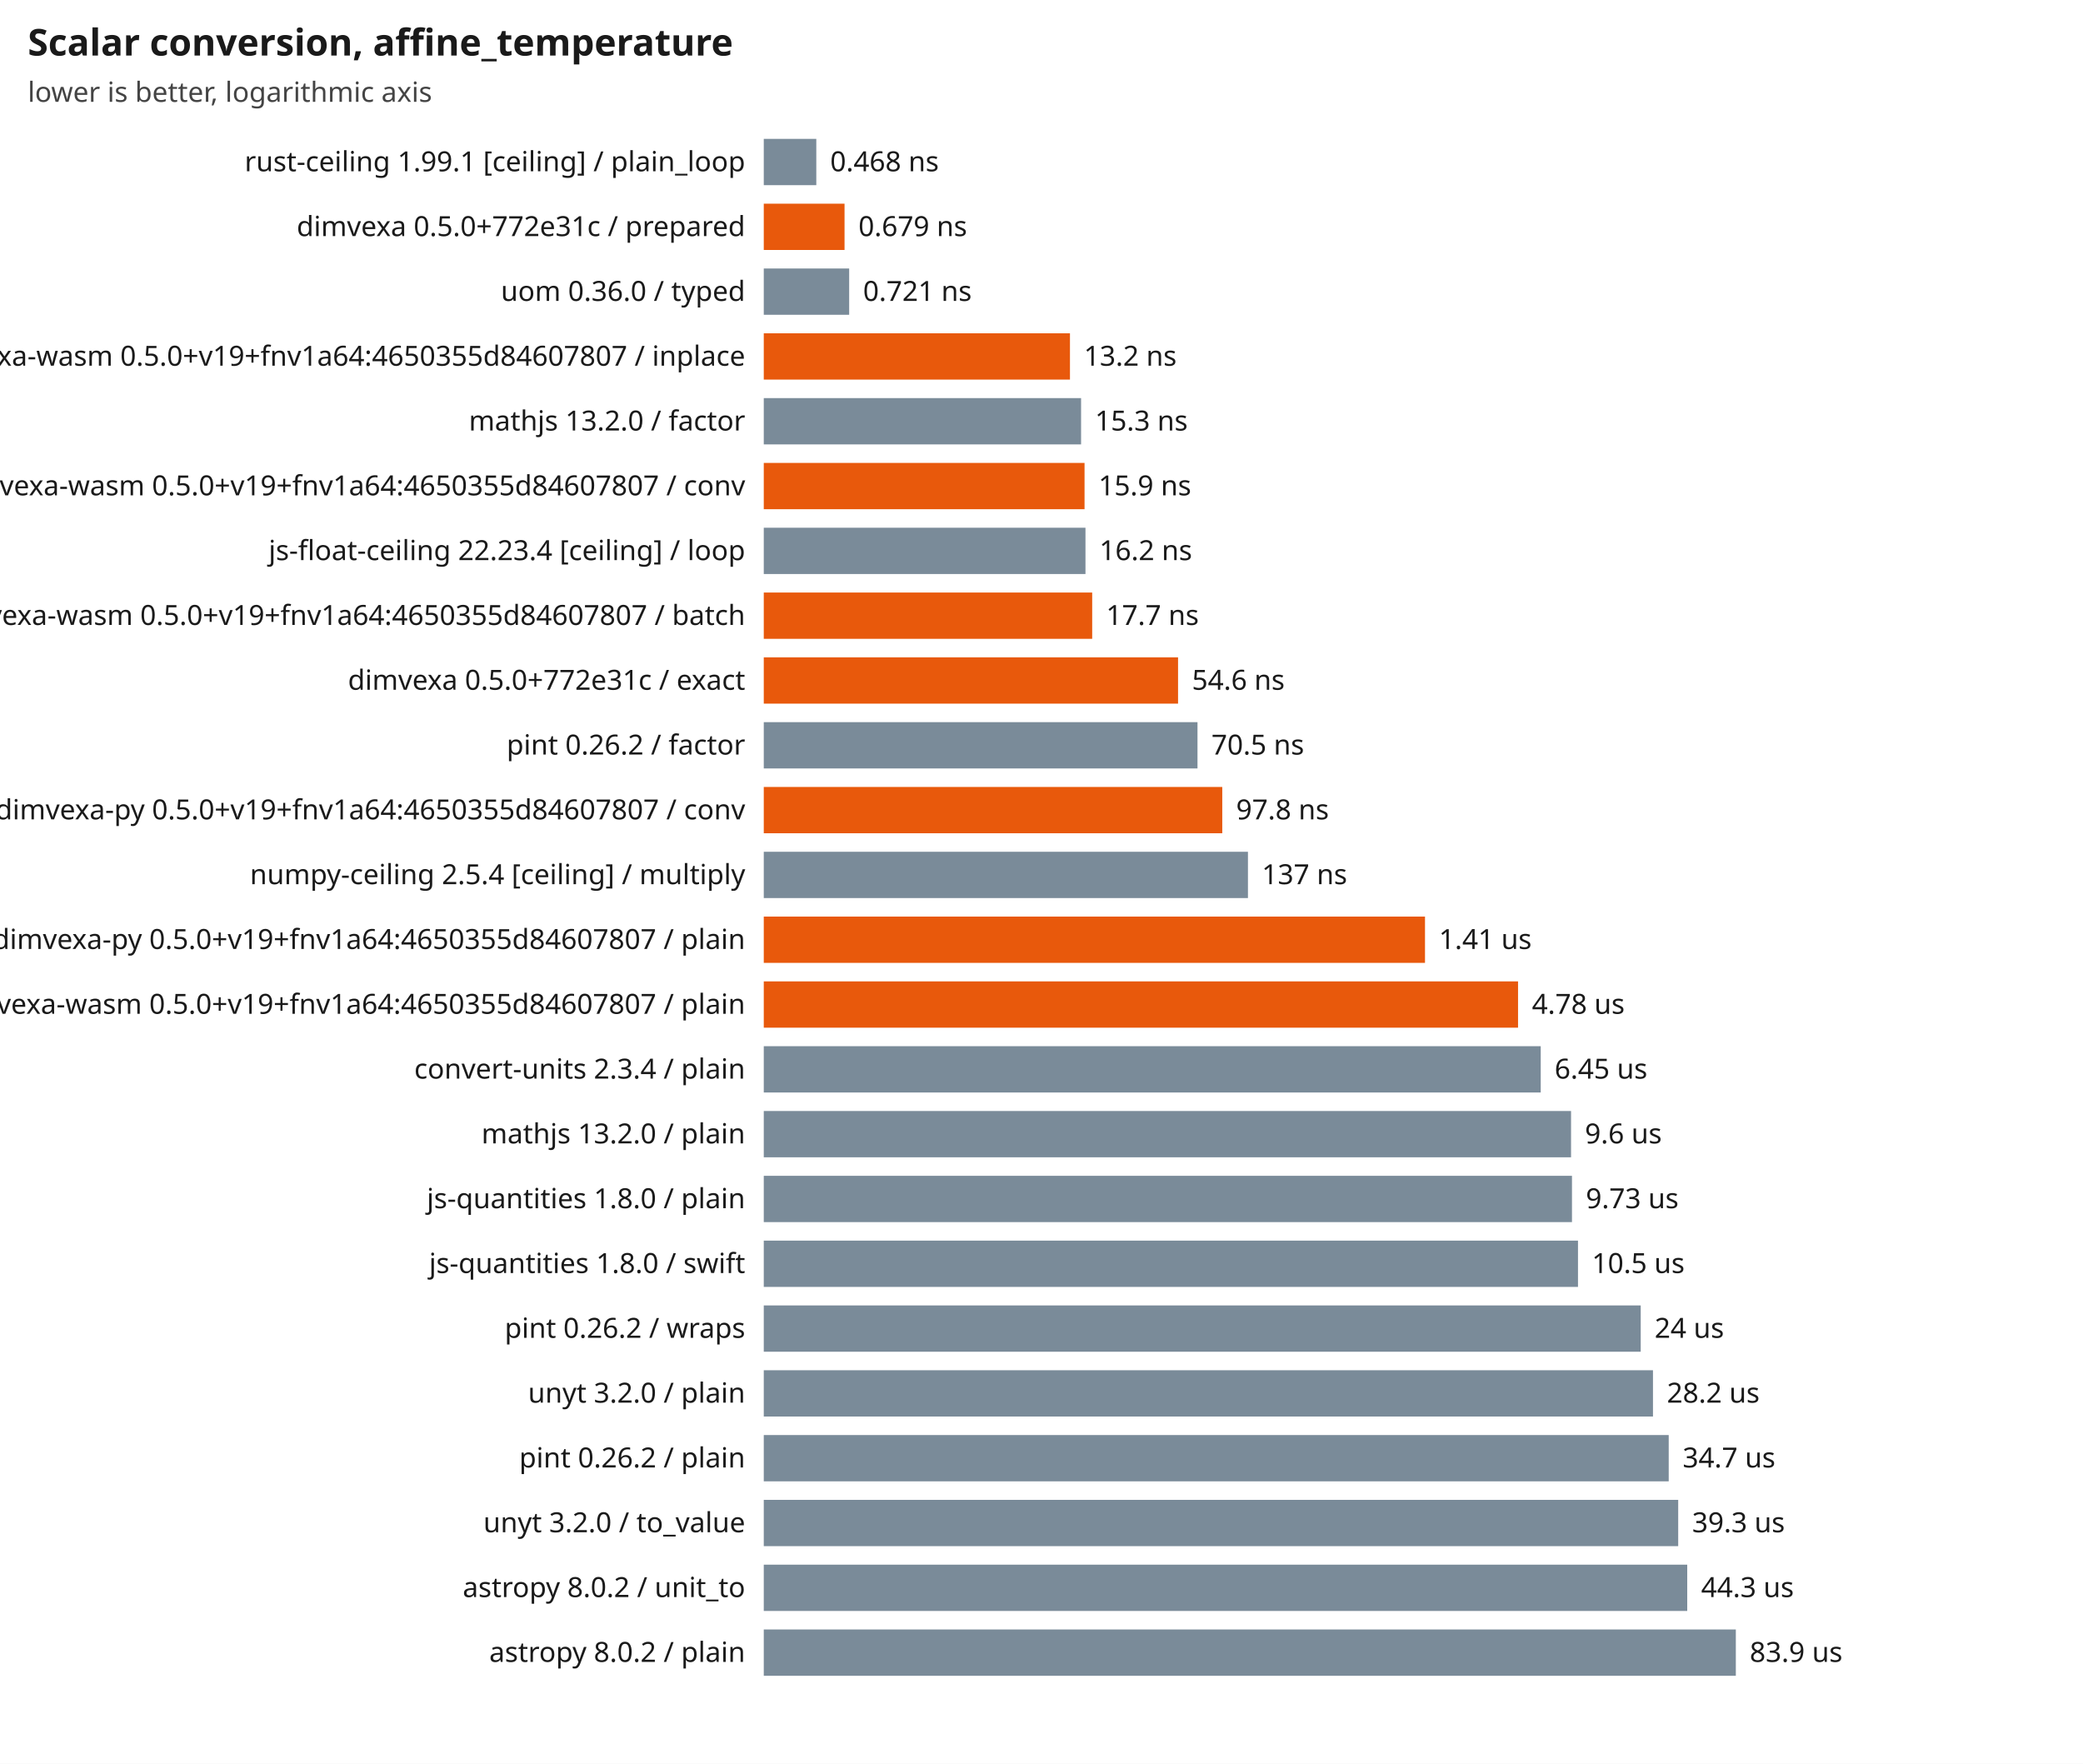
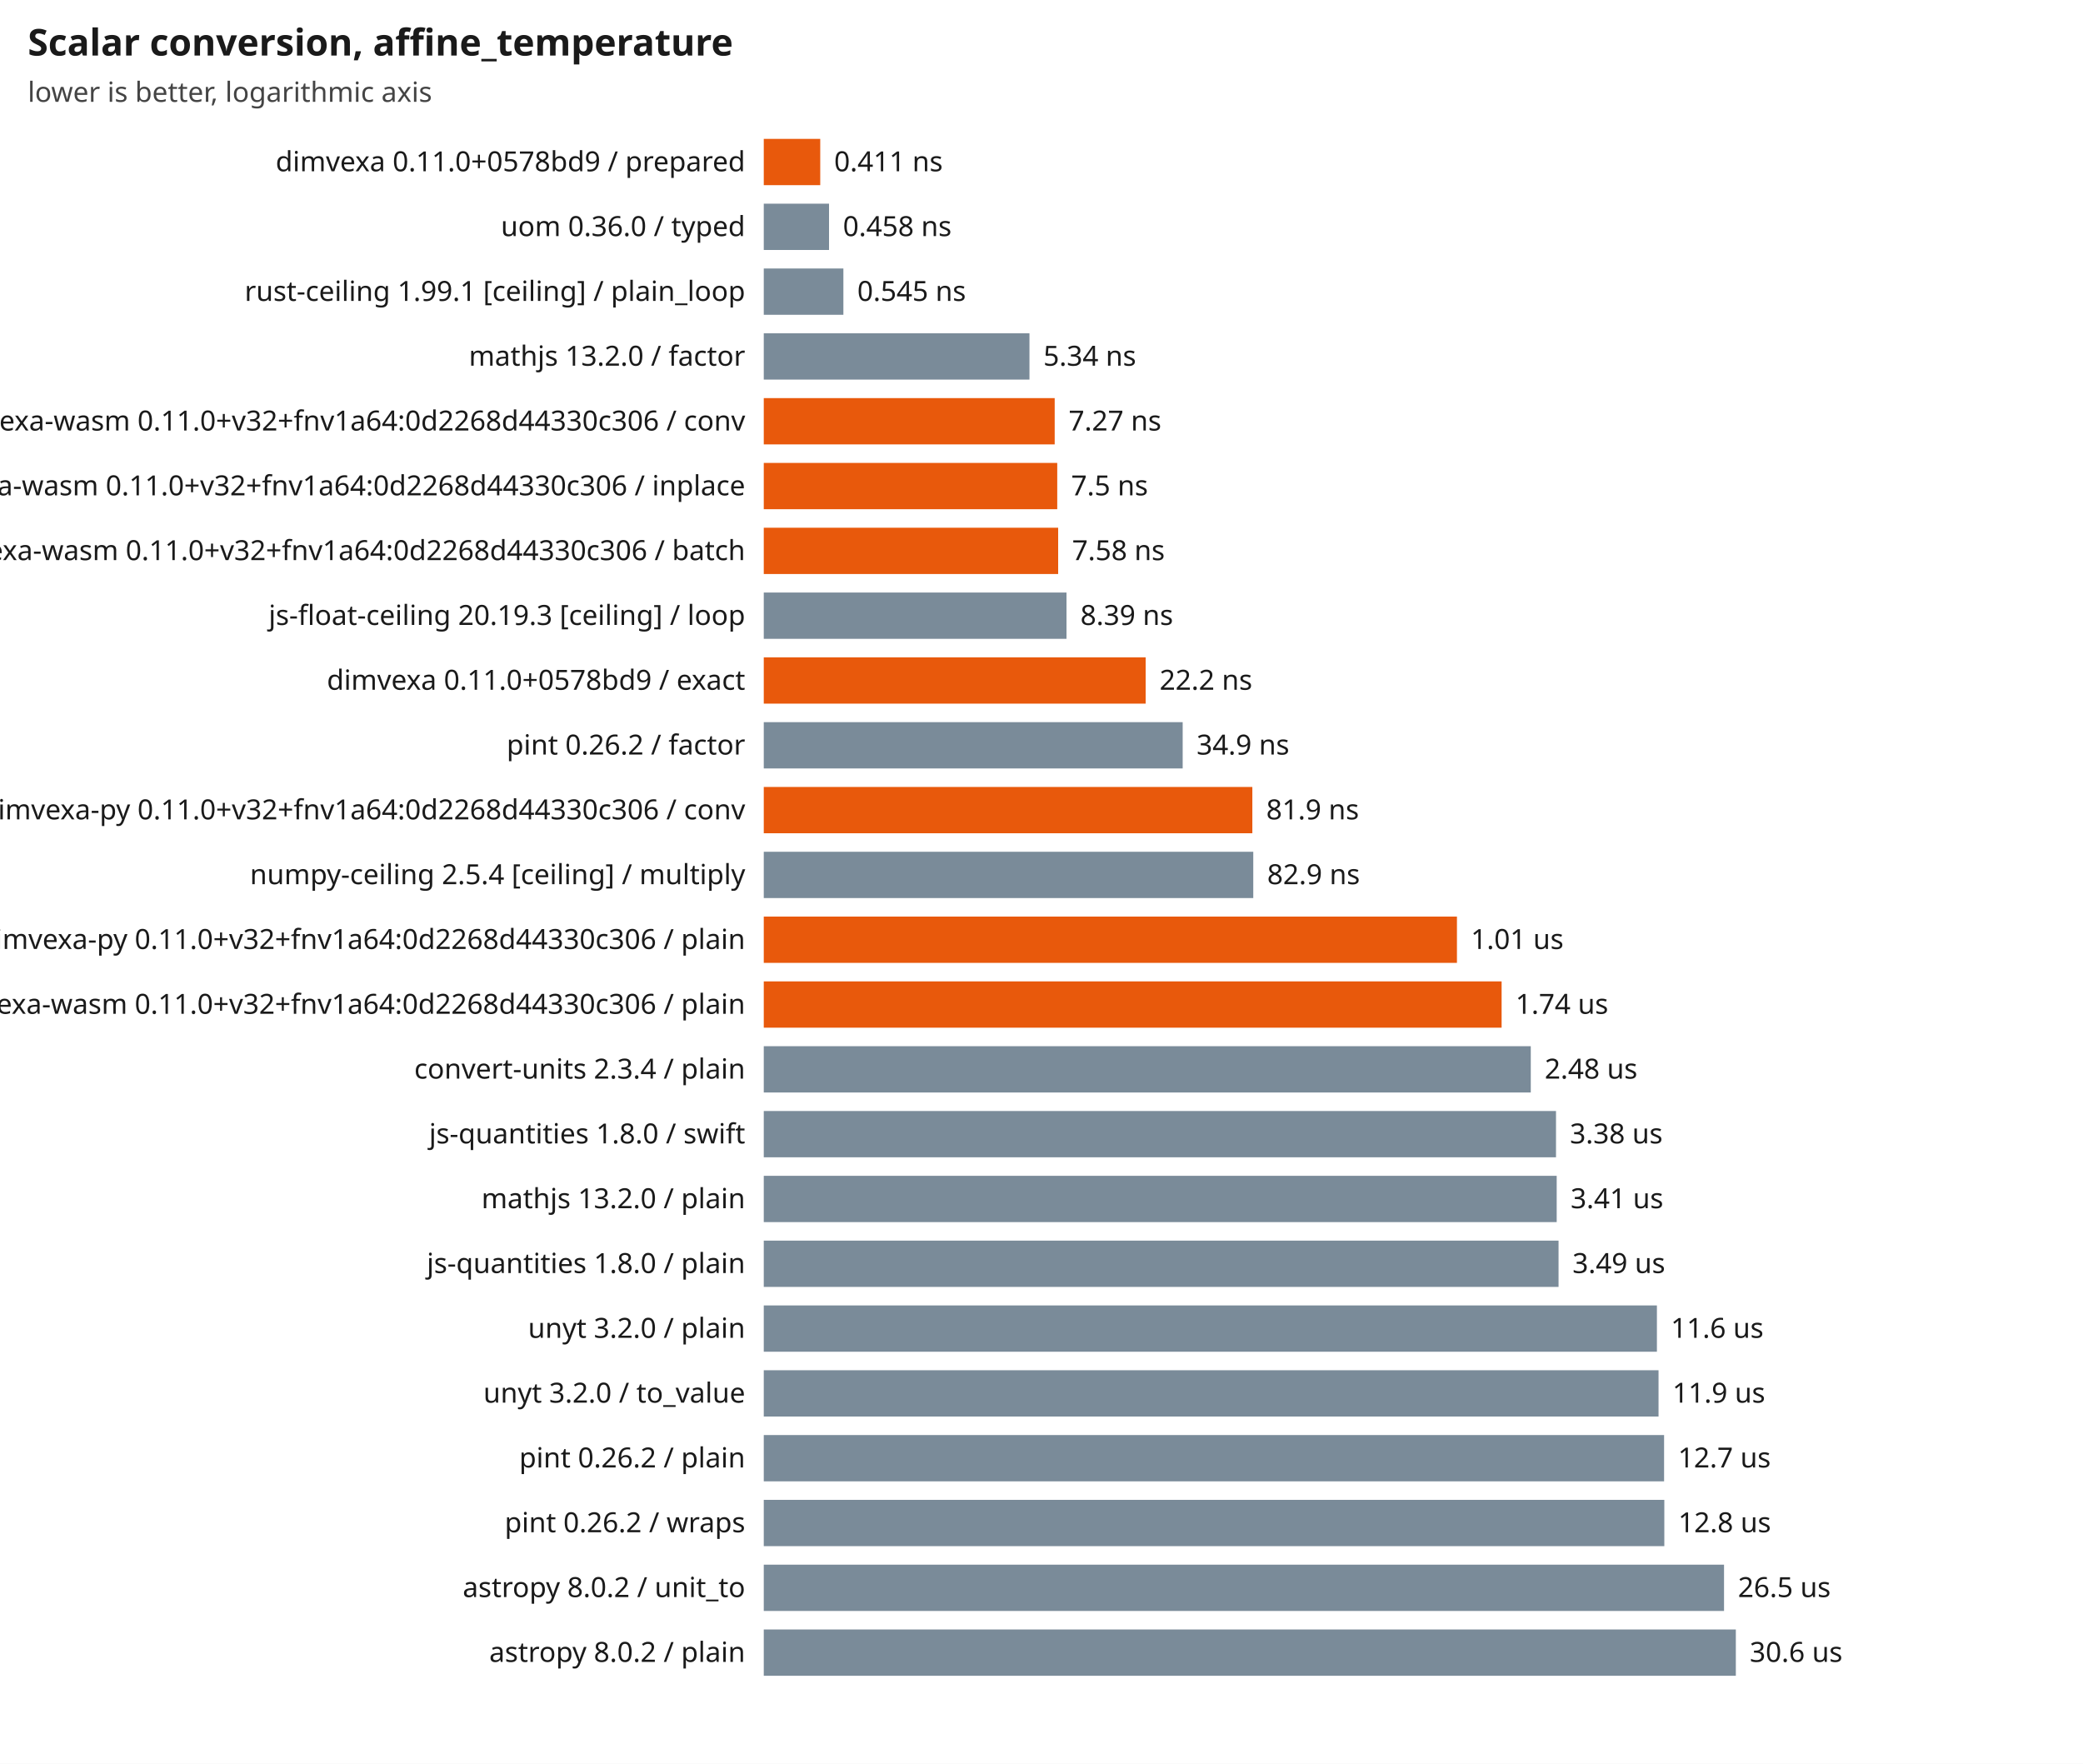
<svg xmlns="http://www.w3.org/2000/svg" width="900" height="762" viewBox="0 0 900 762" role="img" aria-label="Scalar conversion, affine_temperature">
  <rect width="900" height="762" fill="#ffffff" />
  <text x="12" y="24" font-family="sans-serif" font-size="16" font-weight="bold" fill="#1a1a1a">Scalar conversion, affine_temperature</text>
  <text x="12" y="44" font-family="sans-serif" font-size="12" fill="#444444">lower is better, logarithmic axis</text>
-   <text x="322" y="74" text-anchor="end" font-family="sans-serif" font-size="12" fill="#1a1a1a">rust-ceiling 1.99.1 [ceiling] / plain_loop</text>
-   <rect x="330" y="60" width="22.7" height="20" fill="#7a8b99" />
-   <text x="358.7" y="74" font-family="sans-serif" font-size="12" fill="#1a1a1a">0.468 ns</text>
-   <text x="322" y="102" text-anchor="end" font-family="sans-serif" font-size="12" fill="#1a1a1a">dimvexa 0.5.0+772e31c / prepared</text>
-   <rect x="330" y="88" width="34.9" height="20" fill="#e8590c" />
-   <text x="370.9" y="102" font-family="sans-serif" font-size="12" fill="#1a1a1a">0.679 ns</text>
-   <text x="322" y="130" text-anchor="end" font-family="sans-serif" font-size="12" fill="#1a1a1a">uom 0.36.0 / typed</text>
-   <rect x="330" y="116" width="36.9" height="20" fill="#7a8b99" />
-   <text x="372.9" y="130" font-family="sans-serif" font-size="12" fill="#1a1a1a">0.721 ns</text>
-   <text x="322" y="158" text-anchor="end" font-family="sans-serif" font-size="12" fill="#1a1a1a">dimvexa-wasm 0.5.0+v19+fnv1a64:4650355d84607807 / inplace</text>
-   <rect x="330" y="144" width="132.3" height="20" fill="#e8590c" />
-   <text x="468.3" y="158" font-family="sans-serif" font-size="12" fill="#1a1a1a">13.2 ns</text>
-   <text x="322" y="186" text-anchor="end" font-family="sans-serif" font-size="12" fill="#1a1a1a">mathjs 13.2.0 / factor</text>
-   <rect x="330" y="172" width="137.1" height="20" fill="#7a8b99" />
-   <text x="473.1" y="186" font-family="sans-serif" font-size="12" fill="#1a1a1a">15.3 ns</text>
-   <text x="322" y="214" text-anchor="end" font-family="sans-serif" font-size="12" fill="#1a1a1a">dimvexa-wasm 0.5.0+v19+fnv1a64:4650355d84607807 / conv</text>
-   <rect x="330" y="200" width="138.6" height="20" fill="#e8590c" />
-   <text x="474.6" y="214" font-family="sans-serif" font-size="12" fill="#1a1a1a">15.9 ns</text>
-   <text x="322" y="242" text-anchor="end" font-family="sans-serif" font-size="12" fill="#1a1a1a">js-float-ceiling 22.23.4 [ceiling] / loop</text>
-   <rect x="330" y="228" width="139.0" height="20" fill="#7a8b99" />
-   <text x="475.0" y="242" font-family="sans-serif" font-size="12" fill="#1a1a1a">16.2 ns</text>
-   <text x="322" y="270" text-anchor="end" font-family="sans-serif" font-size="12" fill="#1a1a1a">dimvexa-wasm 0.5.0+v19+fnv1a64:4650355d84607807 / batch</text>
-   <rect x="330" y="256" width="141.9" height="20" fill="#e8590c" />
-   <text x="477.9" y="270" font-family="sans-serif" font-size="12" fill="#1a1a1a">17.7 ns</text>
-   <text x="322" y="298" text-anchor="end" font-family="sans-serif" font-size="12" fill="#1a1a1a">dimvexa 0.5.0+772e31c / exact</text>
-   <rect x="330" y="284" width="179.0" height="20" fill="#e8590c" />
-   <text x="515.0" y="298" font-family="sans-serif" font-size="12" fill="#1a1a1a">54.6 ns</text>
+   <text x="322" y="74" text-anchor="end" font-family="sans-serif" font-size="12" fill="#1a1a1a">dimvexa 0.11.0+0578bd9 / prepared</text>
+   <rect x="330" y="60" width="24.4" height="20" fill="#e8590c" />
+   <text x="360.4" y="74" font-family="sans-serif" font-size="12" fill="#1a1a1a">0.411 ns</text>
+   <text x="322" y="102" text-anchor="end" font-family="sans-serif" font-size="12" fill="#1a1a1a">uom 0.36.0 / typed</text>
+   <rect x="330" y="88" width="28.2" height="20" fill="#7a8b99" />
+   <text x="364.2" y="102" font-family="sans-serif" font-size="12" fill="#1a1a1a">0.458 ns</text>
+   <text x="322" y="130" text-anchor="end" font-family="sans-serif" font-size="12" fill="#1a1a1a">rust-ceiling 1.99.1 [ceiling] / plain_loop</text>
+   <rect x="330" y="116" width="34.4" height="20" fill="#7a8b99" />
+   <text x="370.4" y="130" font-family="sans-serif" font-size="12" fill="#1a1a1a">0.545 ns</text>
+   <text x="322" y="158" text-anchor="end" font-family="sans-serif" font-size="12" fill="#1a1a1a">mathjs 13.2.0 / factor</text>
+   <rect x="330" y="144" width="114.8" height="20" fill="#7a8b99" />
+   <text x="450.8" y="158" font-family="sans-serif" font-size="12" fill="#1a1a1a">5.34 ns</text>
+   <text x="322" y="186" text-anchor="end" font-family="sans-serif" font-size="12" fill="#1a1a1a">dimvexa-wasm 0.11.0+v32+fnv1a64:0d2268d44330c306 / conv</text>
+   <rect x="330" y="172" width="125.7" height="20" fill="#e8590c" />
+   <text x="461.7" y="186" font-family="sans-serif" font-size="12" fill="#1a1a1a">7.27 ns</text>
+   <text x="322" y="214" text-anchor="end" font-family="sans-serif" font-size="12" fill="#1a1a1a">dimvexa-wasm 0.11.0+v32+fnv1a64:0d2268d44330c306 / inplace</text>
+   <rect x="330" y="200" width="126.8" height="20" fill="#e8590c" />
+   <text x="462.8" y="214" font-family="sans-serif" font-size="12" fill="#1a1a1a">7.5 ns</text>
+   <text x="322" y="242" text-anchor="end" font-family="sans-serif" font-size="12" fill="#1a1a1a">dimvexa-wasm 0.11.0+v32+fnv1a64:0d2268d44330c306 / batch</text>
+   <rect x="330" y="228" width="127.2" height="20" fill="#e8590c" />
+   <text x="463.2" y="242" font-family="sans-serif" font-size="12" fill="#1a1a1a">7.58 ns</text>
+   <text x="322" y="270" text-anchor="end" font-family="sans-serif" font-size="12" fill="#1a1a1a">js-float-ceiling 20.19.3 [ceiling] / loop</text>
+   <rect x="330" y="256" width="130.8" height="20" fill="#7a8b99" />
+   <text x="466.8" y="270" font-family="sans-serif" font-size="12" fill="#1a1a1a">8.39 ns</text>
+   <text x="322" y="298" text-anchor="end" font-family="sans-serif" font-size="12" fill="#1a1a1a">dimvexa 0.11.0+0578bd9 / exact</text>
+   <rect x="330" y="284" width="165.0" height="20" fill="#e8590c" />
+   <text x="501.0" y="298" font-family="sans-serif" font-size="12" fill="#1a1a1a">22.2 ns</text>
  <text x="322" y="326" text-anchor="end" font-family="sans-serif" font-size="12" fill="#1a1a1a">pint 0.26.2 / factor</text>
-   <rect x="330" y="312" width="187.4" height="20" fill="#7a8b99" />
-   <text x="523.4" y="326" font-family="sans-serif" font-size="12" fill="#1a1a1a">70.5 ns</text>
-   <text x="322" y="354" text-anchor="end" font-family="sans-serif" font-size="12" fill="#1a1a1a">dimvexa-py 0.5.0+v19+fnv1a64:4650355d84607807 / conv</text>
-   <rect x="330" y="340" width="198.1" height="20" fill="#e8590c" />
-   <text x="534.1" y="354" font-family="sans-serif" font-size="12" fill="#1a1a1a">97.8 ns</text>
+   <rect x="330" y="312" width="181.0" height="20" fill="#7a8b99" />
+   <text x="517.0" y="326" font-family="sans-serif" font-size="12" fill="#1a1a1a">34.9 ns</text>
+   <text x="322" y="354" text-anchor="end" font-family="sans-serif" font-size="12" fill="#1a1a1a">dimvexa-py 0.11.0+v32+fnv1a64:0d2268d44330c306 / conv</text>
+   <rect x="330" y="340" width="211.1" height="20" fill="#e8590c" />
+   <text x="547.1" y="354" font-family="sans-serif" font-size="12" fill="#1a1a1a">81.9 ns</text>
  <text x="322" y="382" text-anchor="end" font-family="sans-serif" font-size="12" fill="#1a1a1a">numpy-ceiling 2.5.4 [ceiling] / multiply</text>
-   <rect x="330" y="368" width="209.2" height="20" fill="#7a8b99" />
-   <text x="545.2" y="382" font-family="sans-serif" font-size="12" fill="#1a1a1a">137 ns</text>
-   <text x="322" y="410" text-anchor="end" font-family="sans-serif" font-size="12" fill="#1a1a1a">dimvexa-py 0.5.0+v19+fnv1a64:4650355d84607807 / plain</text>
-   <rect x="330" y="396" width="285.7" height="20" fill="#e8590c" />
-   <text x="621.7" y="410" font-family="sans-serif" font-size="12" fill="#1a1a1a">1.41 us</text>
-   <text x="322" y="438" text-anchor="end" font-family="sans-serif" font-size="12" fill="#1a1a1a">dimvexa-wasm 0.5.0+v19+fnv1a64:4650355d84607807 / plain</text>
-   <rect x="330" y="424" width="325.9" height="20" fill="#e8590c" />
-   <text x="661.9" y="438" font-family="sans-serif" font-size="12" fill="#1a1a1a">4.78 us</text>
+   <rect x="330" y="368" width="211.5" height="20" fill="#7a8b99" />
+   <text x="547.5" y="382" font-family="sans-serif" font-size="12" fill="#1a1a1a">82.9 ns</text>
+   <text x="322" y="410" text-anchor="end" font-family="sans-serif" font-size="12" fill="#1a1a1a">dimvexa-py 0.11.0+v32+fnv1a64:0d2268d44330c306 / plain</text>
+   <rect x="330" y="396" width="299.5" height="20" fill="#e8590c" />
+   <text x="635.5" y="410" font-family="sans-serif" font-size="12" fill="#1a1a1a">1.01 us</text>
+   <text x="322" y="438" text-anchor="end" font-family="sans-serif" font-size="12" fill="#1a1a1a">dimvexa-wasm 0.11.0+v32+fnv1a64:0d2268d44330c306 / plain</text>
+   <rect x="330" y="424" width="318.8" height="20" fill="#e8590c" />
+   <text x="654.8" y="438" font-family="sans-serif" font-size="12" fill="#1a1a1a">1.74 us</text>
  <text x="322" y="466" text-anchor="end" font-family="sans-serif" font-size="12" fill="#1a1a1a">convert-units 2.3.4 / plain</text>
-   <rect x="330" y="452" width="335.7" height="20" fill="#7a8b99" />
-   <text x="671.7" y="466" font-family="sans-serif" font-size="12" fill="#1a1a1a">6.45 us</text>
-   <text x="322" y="494" text-anchor="end" font-family="sans-serif" font-size="12" fill="#1a1a1a">mathjs 13.2.0 / plain</text>
-   <rect x="330" y="480" width="348.8" height="20" fill="#7a8b99" />
-   <text x="684.8" y="494" font-family="sans-serif" font-size="12" fill="#1a1a1a">9.6 us</text>
-   <text x="322" y="522" text-anchor="end" font-family="sans-serif" font-size="12" fill="#1a1a1a">js-quantities 1.8.0 / plain</text>
-   <rect x="330" y="508" width="349.2" height="20" fill="#7a8b99" />
-   <text x="685.2" y="522" font-family="sans-serif" font-size="12" fill="#1a1a1a">9.73 us</text>
-   <text x="322" y="550" text-anchor="end" font-family="sans-serif" font-size="12" fill="#1a1a1a">js-quantities 1.8.0 / swift</text>
-   <rect x="330" y="536" width="351.8" height="20" fill="#7a8b99" />
-   <text x="687.8" y="550" font-family="sans-serif" font-size="12" fill="#1a1a1a">10.5 us</text>
-   <text x="322" y="578" text-anchor="end" font-family="sans-serif" font-size="12" fill="#1a1a1a">pint 0.26.2 / wraps</text>
-   <rect x="330" y="564" width="378.9" height="20" fill="#7a8b99" />
-   <text x="714.9" y="578" font-family="sans-serif" font-size="12" fill="#1a1a1a">24 us</text>
-   <text x="322" y="606" text-anchor="end" font-family="sans-serif" font-size="12" fill="#1a1a1a">unyt 3.2.0 / plain</text>
-   <rect x="330" y="592" width="384.2" height="20" fill="#7a8b99" />
-   <text x="720.2" y="606" font-family="sans-serif" font-size="12" fill="#1a1a1a">28.2 us</text>
+   <rect x="330" y="452" width="331.4" height="20" fill="#7a8b99" />
+   <text x="667.4" y="466" font-family="sans-serif" font-size="12" fill="#1a1a1a">2.48 us</text>
+   <text x="322" y="494" text-anchor="end" font-family="sans-serif" font-size="12" fill="#1a1a1a">js-quantities 1.8.0 / swift</text>
+   <rect x="330" y="480" width="342.3" height="20" fill="#7a8b99" />
+   <text x="678.3" y="494" font-family="sans-serif" font-size="12" fill="#1a1a1a">3.38 us</text>
+   <text x="322" y="522" text-anchor="end" font-family="sans-serif" font-size="12" fill="#1a1a1a">mathjs 13.2.0 / plain</text>
+   <rect x="330" y="508" width="342.6" height="20" fill="#7a8b99" />
+   <text x="678.6" y="522" font-family="sans-serif" font-size="12" fill="#1a1a1a">3.41 us</text>
+   <text x="322" y="550" text-anchor="end" font-family="sans-serif" font-size="12" fill="#1a1a1a">js-quantities 1.8.0 / plain</text>
+   <rect x="330" y="536" width="343.4" height="20" fill="#7a8b99" />
+   <text x="679.4" y="550" font-family="sans-serif" font-size="12" fill="#1a1a1a">3.49 us</text>
+   <text x="322" y="578" text-anchor="end" font-family="sans-serif" font-size="12" fill="#1a1a1a">unyt 3.2.0 / plain</text>
+   <rect x="330" y="564" width="385.9" height="20" fill="#7a8b99" />
+   <text x="721.9" y="578" font-family="sans-serif" font-size="12" fill="#1a1a1a">11.6 us</text>
+   <text x="322" y="606" text-anchor="end" font-family="sans-serif" font-size="12" fill="#1a1a1a">unyt 3.2.0 / to_value</text>
+   <rect x="330" y="592" width="386.6" height="20" fill="#7a8b99" />
+   <text x="722.6" y="606" font-family="sans-serif" font-size="12" fill="#1a1a1a">11.9 us</text>
  <text x="322" y="634" text-anchor="end" font-family="sans-serif" font-size="12" fill="#1a1a1a">pint 0.26.2 / plain</text>
-   <rect x="330" y="620" width="391.0" height="20" fill="#7a8b99" />
-   <text x="727.0" y="634" font-family="sans-serif" font-size="12" fill="#1a1a1a">34.7 us</text>
-   <text x="322" y="662" text-anchor="end" font-family="sans-serif" font-size="12" fill="#1a1a1a">unyt 3.2.0 / to_value</text>
-   <rect x="330" y="648" width="395.1" height="20" fill="#7a8b99" />
-   <text x="731.1" y="662" font-family="sans-serif" font-size="12" fill="#1a1a1a">39.3 us</text>
+   <rect x="330" y="620" width="389.0" height="20" fill="#7a8b99" />
+   <text x="725.0" y="634" font-family="sans-serif" font-size="12" fill="#1a1a1a">12.7 us</text>
+   <text x="322" y="662" text-anchor="end" font-family="sans-serif" font-size="12" fill="#1a1a1a">pint 0.26.2 / wraps</text>
+   <rect x="330" y="648" width="389.1" height="20" fill="#7a8b99" />
+   <text x="725.1" y="662" font-family="sans-serif" font-size="12" fill="#1a1a1a">12.8 us</text>
  <text x="322" y="690" text-anchor="end" font-family="sans-serif" font-size="12" fill="#1a1a1a">astropy 8.0.2 / unit_to</text>
-   <rect x="330" y="676" width="399.0" height="20" fill="#7a8b99" />
-   <text x="735.0" y="690" font-family="sans-serif" font-size="12" fill="#1a1a1a">44.3 us</text>
+   <rect x="330" y="676" width="414.9" height="20" fill="#7a8b99" />
+   <text x="750.9" y="690" font-family="sans-serif" font-size="12" fill="#1a1a1a">26.5 us</text>
  <text x="322" y="718" text-anchor="end" font-family="sans-serif" font-size="12" fill="#1a1a1a">astropy 8.0.2 / plain</text>
  <rect x="330" y="704" width="420.0" height="20" fill="#7a8b99" />
-   <text x="756.0" y="718" font-family="sans-serif" font-size="12" fill="#1a1a1a">83.9 us</text>
+   <text x="756.0" y="718" font-family="sans-serif" font-size="12" fill="#1a1a1a">30.6 us</text>
</svg>
